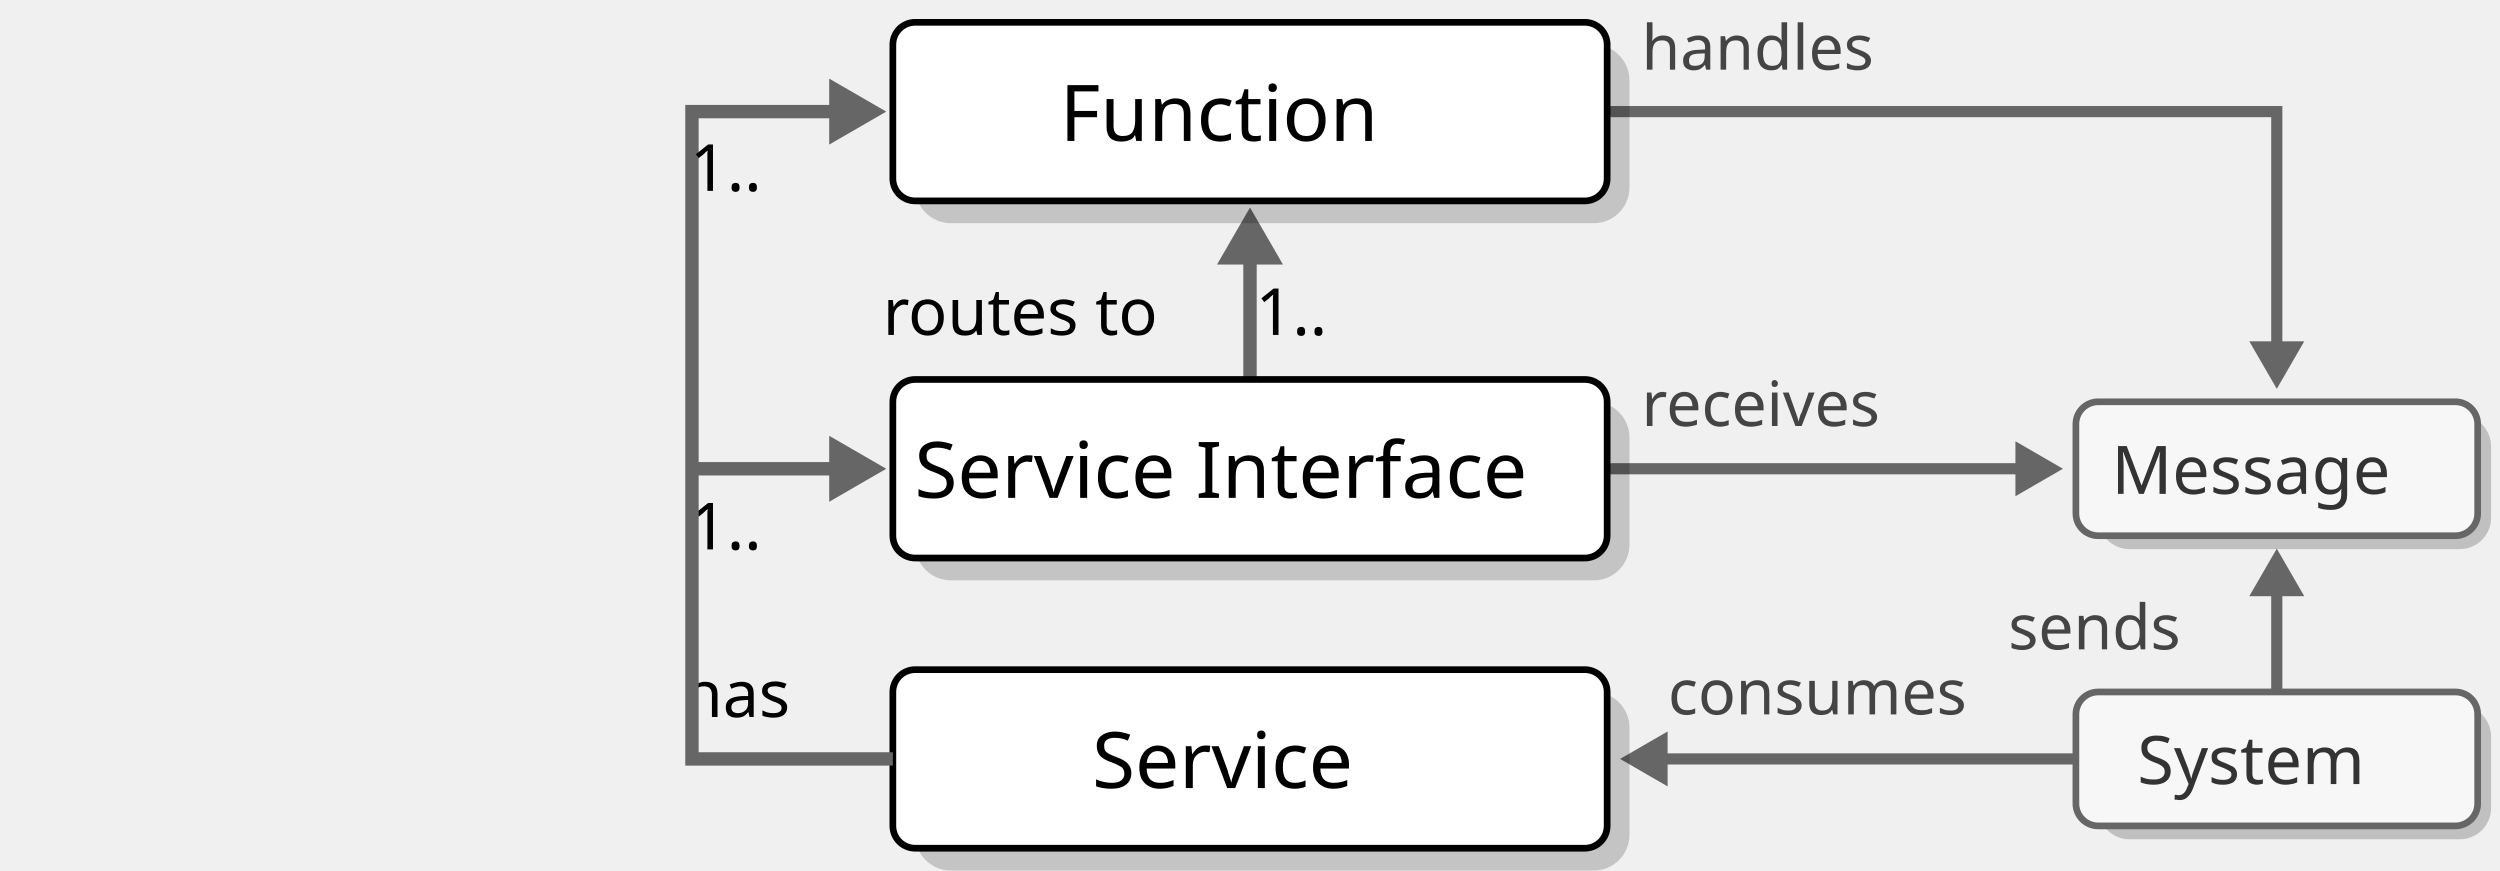
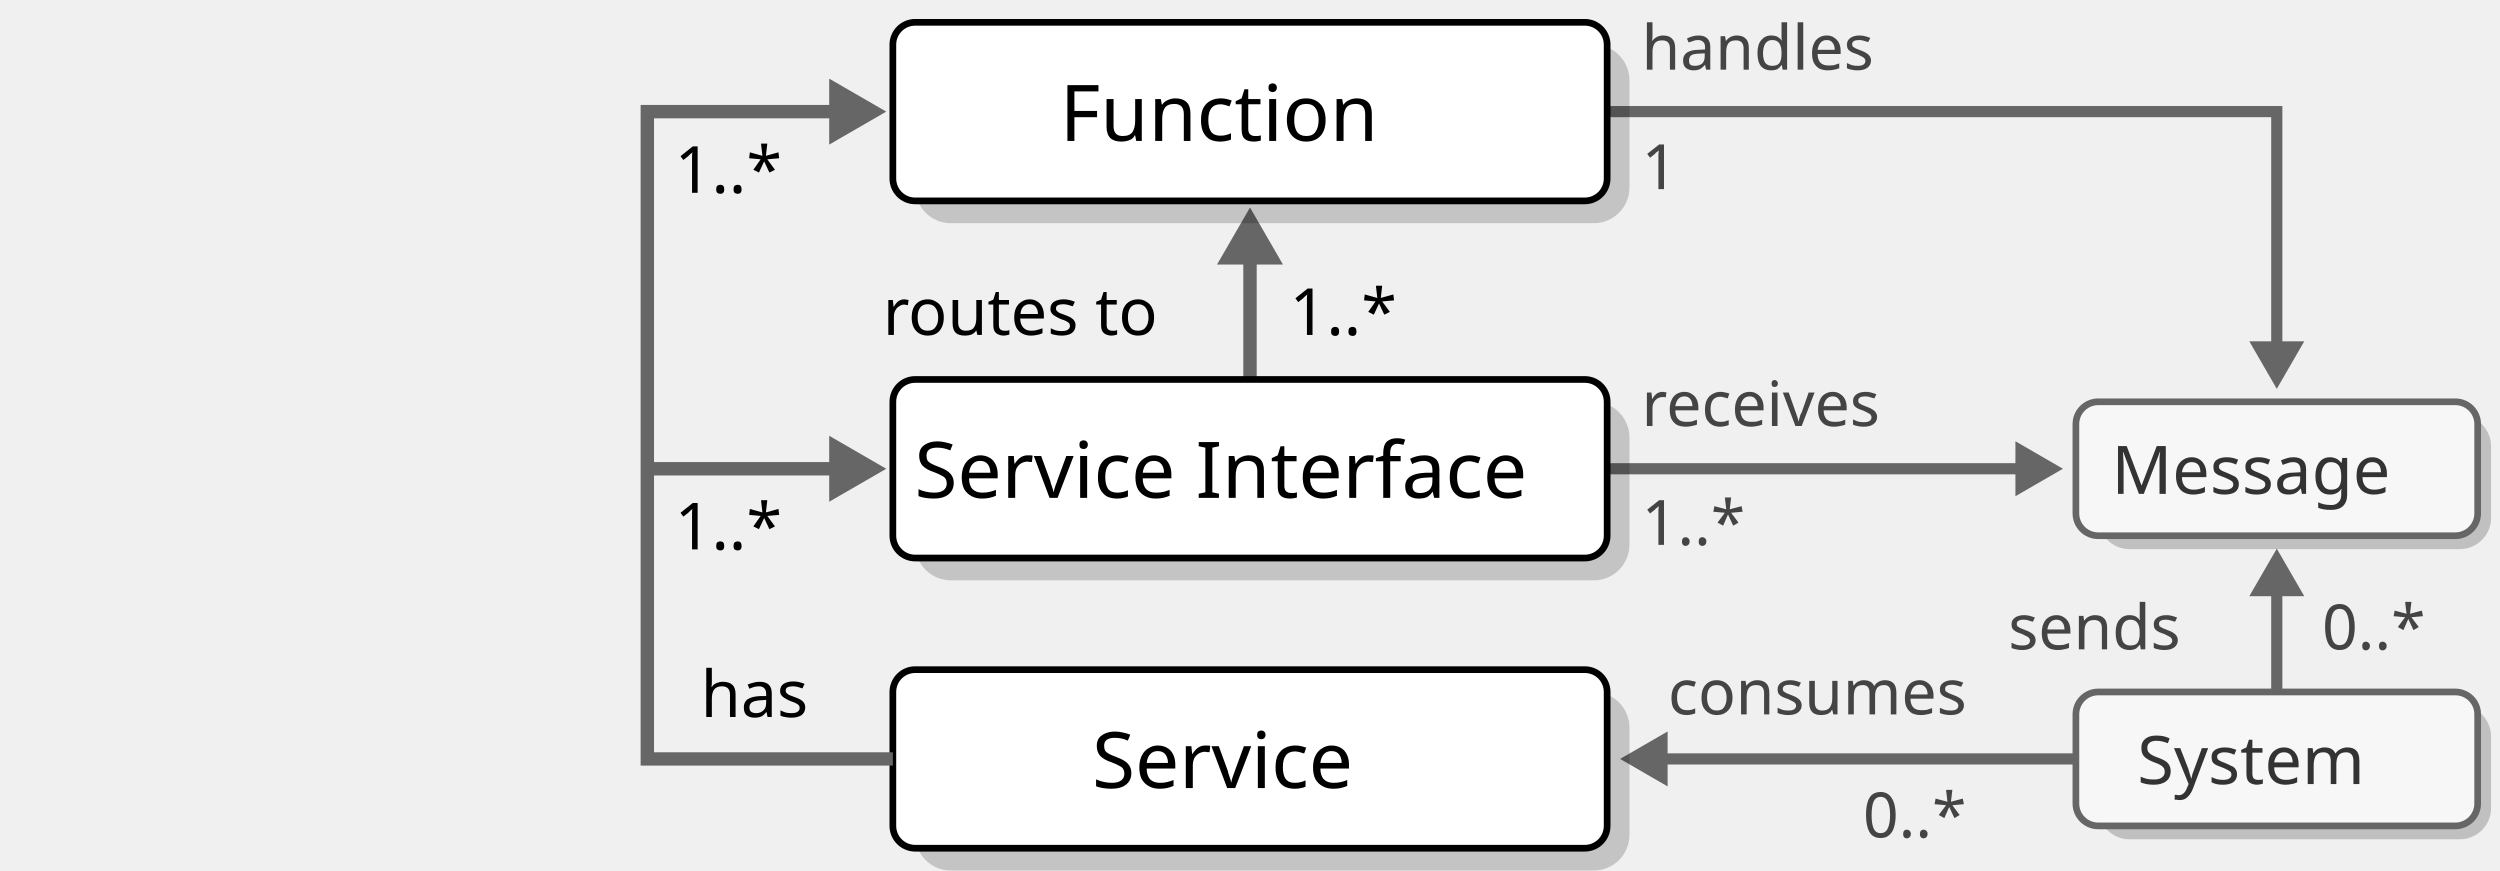
<svg xmlns="http://www.w3.org/2000/svg" xmlns:xlink="http://www.w3.org/1999/xlink" width="112mm" height="39mm" version="1.1" viewBox="0 0 112 39" id="svg899">
  <defs id="defs827">
    <marker id="e" overflow="visible" orient="auto">
      <path transform="scale(0.4)" d="M 5.77,0 -2.88,5 V -5 Z" fill="context-stroke" fill-rule="evenodd" stroke="context-stroke" stroke-width="1pt" id="path824" />
    </marker>
    <marker id="e-0" overflow="visible" orient="auto">
      <path transform="scale(0.4)" d="M 5.77,0 -2.88,5 V -5 Z" fill="context-stroke" fill-rule="evenodd" stroke="context-stroke" stroke-width="1pt" id="path824-9" />
    </marker>
    <marker id="b" overflow="visible" orient="auto">
      <path transform="scale(0.4)" d="M 5.77,0 -2.88,5 V -5 Z" fill="context-stroke" fill-rule="evenodd" stroke="context-stroke" stroke-width="1pt" id="path824-7" />
    </marker>
  </defs>
  <path d="m 72,5 h 30 v 11" marker-end="url(#b)" id="path28163" style="fill:none;stroke:#666666;stroke-width:0.5;stroke-miterlimit:4;stroke-dasharray:none;stroke-opacity:1" />
  <path d="m 102,31 v -5" marker-end="url(#b)" id="path27649" style="fill:none;stroke:#666666;stroke-width:0.5;stroke-miterlimit:4;stroke-dasharray:none;stroke-opacity:1" />
  <path d="M 93,34 H 74" marker-end="url(#b)" id="path829" style="fill:none;stroke:#666666;stroke-width:0.5;stroke-miterlimit:4;stroke-dasharray:none;stroke-opacity:1" />
  <path d="M 72,21 H 91" marker-end="url(#b)" id="path28062" style="fill:none;stroke:#666666;stroke-width:0.5;stroke-miterlimit:4;stroke-dasharray:none;stroke-opacity:1" />
  <path id="use855" d="m 56,17 v -6" fill="none" marker-end="url(#e)" stroke="#666666" stroke-width=".667" style="stroke-width:0.6;stroke-miterlimit:4;stroke-dasharray:none" />
  <g id="g1543" transform="translate(11,-14)">
    <rect id="rect872-3" x="30" y="16" width="32" height="8" rx="1.6" fill="none" opacity="0.913" stroke="#000000" stroke-linejoin="round" stroke-width="0.333" style="fill:#000000;fill-opacity:0.2;stroke:none;stroke-width:0.8;stroke-miterlimit:4;stroke-dasharray:none" />
    <rect id="a" x="29" y="15" width="32" height="8" rx="1" fill="none" opacity="0.913" stroke="#000000" stroke-linejoin="round" stroke-width="0.333" style="opacity:1;fill:#ffffff;fill-opacity:1;stroke-width:0.3;stroke-miterlimit:4;stroke-dasharray:none" />
  </g>
-   <path id="use857" d="m 31,21.001 h 7" fill="none" marker-end="url(#e)" stroke="#666666" stroke-width=".667" style="stroke-width:0.6;stroke-miterlimit:4;stroke-dasharray:none" />
+   <path id="use857" d="m 29,21 9,5.85e-4" fill="none" marker-end="url(#e)" stroke="#666666" stroke-width=".667" style="stroke-width:0.6;stroke-miterlimit:4;stroke-dasharray:none" />
  <use x="0" y="0" xlink:href="#g1543" id="use1707" transform="translate(-1.192093e-8,29.00029)" width="100%" height="100%" />
  <use x="0" y="0" xlink:href="#g1543" id="use1705" transform="translate(-1.192093e-8,16)" width="100%" height="100%" />
  <text x="55.978" y="6.312" style="font-size:3.5px;line-height:1.25;font-family:sans-serif;stroke-width:0.265" xml:space="preserve" id="text835">
    <tspan x="55.978" y="6.312" font-size="3.5px" stroke-width="0.265" text-align="center" text-anchor="middle" id="tspan833">Function</tspan>
  </text>
  <text x="56.061" y="22.304" style="font-size:3.5px;line-height:1.25;font-family:sans-serif;stroke-width:0.265" xml:space="preserve" id="text839">
    <tspan x="56.061" y="22.304" font-size="3.5px" stroke-width="0.265" text-align="center" text-anchor="middle" id="tspan837">Service Interface</tspan>
  </text>
  <text x="56.136" y="35.304" style="font-size:3.5px;line-height:1.25;font-family:sans-serif;stroke-width:0.265" xml:space="preserve" id="text843">
    <tspan x="56.136" y="35.304" font-size="3.5px" stroke-width="0.265" text-align="center" text-anchor="middle" id="tspan841">Service</tspan>
  </text>
  <text x="54.124" y="15.004" style="font-size:2.9px;line-height:1.25;font-family:sans-serif;stroke-width:0.265" xml:space="preserve" id="text861">
    <tspan x="54.124" y="15.004" font-size="2.9px" stroke-width="0.265" text-align="end" text-anchor="end" id="tspan859">routes to</tspan>
  </text>
-   <text x="37.654" y="32.12" style="font-size:2.9px;line-height:1.25;font-family:sans-serif;stroke-width:0.265" xml:space="preserve" id="text869">
-     <tspan x="37.654" y="32.12" font-size="2.9px" stroke-width="0.265" text-align="end" text-anchor="end" id="tspan867">has</tspan>
-   </text>
-   <text id="use874" x="66.527" y="15.001" font-family="sans-serif" font-size="2.9px" stroke-width="0.265" style="line-height:1.25" xml:space="preserve">
-     <tspan x="61.722" y="15.001" font-size="2.9px" stroke-width="0.265" text-align="end" text-anchor="end" id="tspan1083">1..</tspan>
-   </text>
-   <text id="use876" x="41.188" y="24.614" font-family="sans-serif" font-size="2.9px" stroke-width="0.265" style="line-height:1.25" xml:space="preserve">
-     <tspan x="36.384" y="24.614" font-size="2.9px" stroke-width="0.265" text-align="end" text-anchor="end" id="tspan1087">1..</tspan>
+   <text x="38.462" y="32.12" style="font-size:2.9px;line-height:1.25;font-family:sans-serif;stroke-width:0.265" xml:space="preserve" id="text869">
+     <tspan x="38.462" y="32.12" font-size="2.9px" stroke-width="0.265" text-align="end" text-anchor="end" id="tspan867">has</tspan>
  </text>
  <g id="g2499" transform="translate(-4,30.00029)">
    <rect id="rect2153" x="98" y="1.6" width="17.6" height="6" rx="1.4" fill="none" opacity="0.913" stroke="#000000" stroke-linejoin="round" stroke-width="0.333" style="opacity:1;fill:#000000;fill-opacity:0.2;stroke:none;stroke-width:0.297;stroke-miterlimit:4;stroke-dasharray:none;stroke-opacity:1" />
    <rect id="rect3080" x="97" y="1" width="18" height="6" rx="1" fill="none" opacity="0.913" stroke="#000000" stroke-linejoin="round" stroke-width="0.333" style="opacity:1;fill:#f7f7f7;fill-opacity:1;stroke:#666666;stroke-width:0.3;stroke-miterlimit:4;stroke-dasharray:none;stroke-opacity:1" />
  </g>
  <use x="0" y="0" xlink:href="#g2499" id="use24166" transform="translate(-1.1920928e-8,-13)" width="100%" height="100%" />
  <text x="102.015" y="35.125" style="font-size:3px;line-height:1.25;font-family:sans-serif;fill:#333333;fill-opacity:1;stroke-width:0.265" xml:space="preserve" id="text851">
    <tspan x="102.015" y="35.125" font-size="3.5px" stroke-width="0.265" text-align="center" text-anchor="middle" id="tspan849" style="font-size:3px;fill:#333333;fill-opacity:1">System</tspan>
  </text>
  <text x="73.547" y="19.088" font-size="3px" stroke-width="0.265" style="font-size:2.8px;line-height:1.25;font-family:sans-serif" xml:space="preserve" id="text874">
    <tspan x="73.547" y="19.088" stroke-width="0.265" id="tspan872" style="font-size:2.8px;fill:#444444;fill-opacity:1">receives</tspan>
  </text>
  <text x="102.015" y="22.125" style="font-size:3px;line-height:1.25;font-family:sans-serif;fill:#333333;fill-opacity:1;stroke-width:0.265" xml:space="preserve" id="text24170">
    <tspan x="102.015" y="22.125" font-size="3.5px" stroke-width="0.265" text-align="center" text-anchor="middle" id="tspan24168" style="font-size:3px;fill:#333333;fill-opacity:1">Message</tspan>
  </text>
-   <path id="path26456" d="m 40,34 h -9 v -29 h 7" fill="none" marker-end="url(#e)" stroke="#666666" stroke-width=".667" style="stroke-width:0.6;stroke-miterlimit:4;stroke-dasharray:none" />
-   <text id="text27464" x="41.188" y="8.548" font-family="sans-serif" font-size="2.9px" stroke-width="0.265" style="line-height:1.25" xml:space="preserve">
-     <tspan x="36.384" y="8.548" font-size="2.9px" stroke-width="0.265" text-align="end" text-anchor="end" id="tspan27462">1..</tspan>
-   </text>
+   <path id="path26456" d="M 40,34 29,34 V 5 l 9,2.93e-4" fill="none" marker-end="url(#e)" stroke="#666666" stroke-width=".667" style="stroke-width:0.6;stroke-miterlimit:4;stroke-dasharray:none" />
  <text x="73.547" y="3.123" font-size="3px" stroke-width="0.265" style="font-size:2.8px;line-height:1.25;font-family:sans-serif" xml:space="preserve" id="text29113">
    <tspan x="73.547" y="3.123" stroke-width="0.265" id="tspan29111" style="font-size:2.8px;fill:#444444;fill-opacity:1">handles</tspan>
  </text>
  <text x="104.042" y="32.005" font-size="3px" stroke-width="0.265" style="font-size:2.8px;line-height:1.25;font-family:sans-serif" xml:space="preserve" id="text29975">
    <tspan x="90.286" y="32.005" stroke-width="0.265" id="tspan29973" style="font-size:2.8px;text-align:end;text-anchor:end;fill:#444444;fill-opacity:1">consumes</tspan>
  </text>
  <text x="113.627" y="29.09" font-size="3px" stroke-width="0.265" style="font-size:2.8px;line-height:1.25;font-family:sans-serif" xml:space="preserve" id="text32036">
    <tspan x="99.871" y="29.09" stroke-width="0.265" id="tspan32034" style="font-size:2.8px;text-align:end;text-anchor:end;fill:#444444;fill-opacity:1">sends</tspan>
  </text>
+   <text xml:space="preserve" style="font-size:2.9px;line-height:1.25;font-family:sans-serif;stroke-width:0.265" x="57.769" y="15.001" id="text3297">
+     <tspan id="tspan3295" style="font-size:2.9px;stroke-width:0.265" x="57.769" y="15.001">1..*</tspan>
+   </text>
+   <text xml:space="preserve" style="font-size:2.9px;line-height:1.25;font-family:sans-serif;stroke-width:0.265" x="30.224" y="8.636" id="text13380">
+     <tspan id="tspan13378" style="font-size:2.9px;stroke-width:0.265" x="30.224" y="8.636">1..*</tspan>
+   </text>
+   <text xml:space="preserve" style="font-size:2.9px;line-height:1.25;font-family:sans-serif;stroke-width:0.265" x="30.224" y="24.614" id="text13464">
+     <tspan id="tspan13462" style="font-size:2.9px;stroke-width:0.265" x="30.224" y="24.614">1..*</tspan>
+   </text>
+   <text x="73.547" y="24.412" font-size="3px" stroke-width="0.265" style="font-size:2.8px;line-height:1.25;font-family:sans-serif" xml:space="preserve" id="text14038">
+     <tspan x="73.547" y="24.412" stroke-width="0.265" id="tspan14036" style="font-size:2.8px;fill:#444444;fill-opacity:1">1..*</tspan>
+   </text>
+   <text x="73.547" y="8.473" font-size="3px" stroke-width="0.265" style="font-size:2.8px;line-height:1.25;font-family:sans-serif" xml:space="preserve" id="text14726">
+     <tspan x="73.547" y="8.473" stroke-width="0.265" id="tspan14724" style="font-size:2.8px;fill:#444444;fill-opacity:1">1</tspan>
+   </text>
+   <text x="95.277" y="37.514" font-size="3px" stroke-width="0.265" style="font-size:2.8px;line-height:1.25;font-family:sans-serif" xml:space="preserve" id="text15434">
+     <tspan x="90.286" y="37.514" stroke-width="0.265" id="tspan15432" style="font-size:2.8px;text-align:end;text-anchor:end;fill:#444444;fill-opacity:1">0..*</tspan>
+   </text>
+   <text x="104.024" y="29.09" font-size="3px" stroke-width="0.265" style="font-size:2.8px;line-height:1.25;font-family:sans-serif" xml:space="preserve" id="text16664">
+     <tspan x="104.024" y="29.09" stroke-width="0.265" id="tspan16662" style="font-size:2.8px;fill:#444444;fill-opacity:1">0..*</tspan>
+   </text>
</svg>
